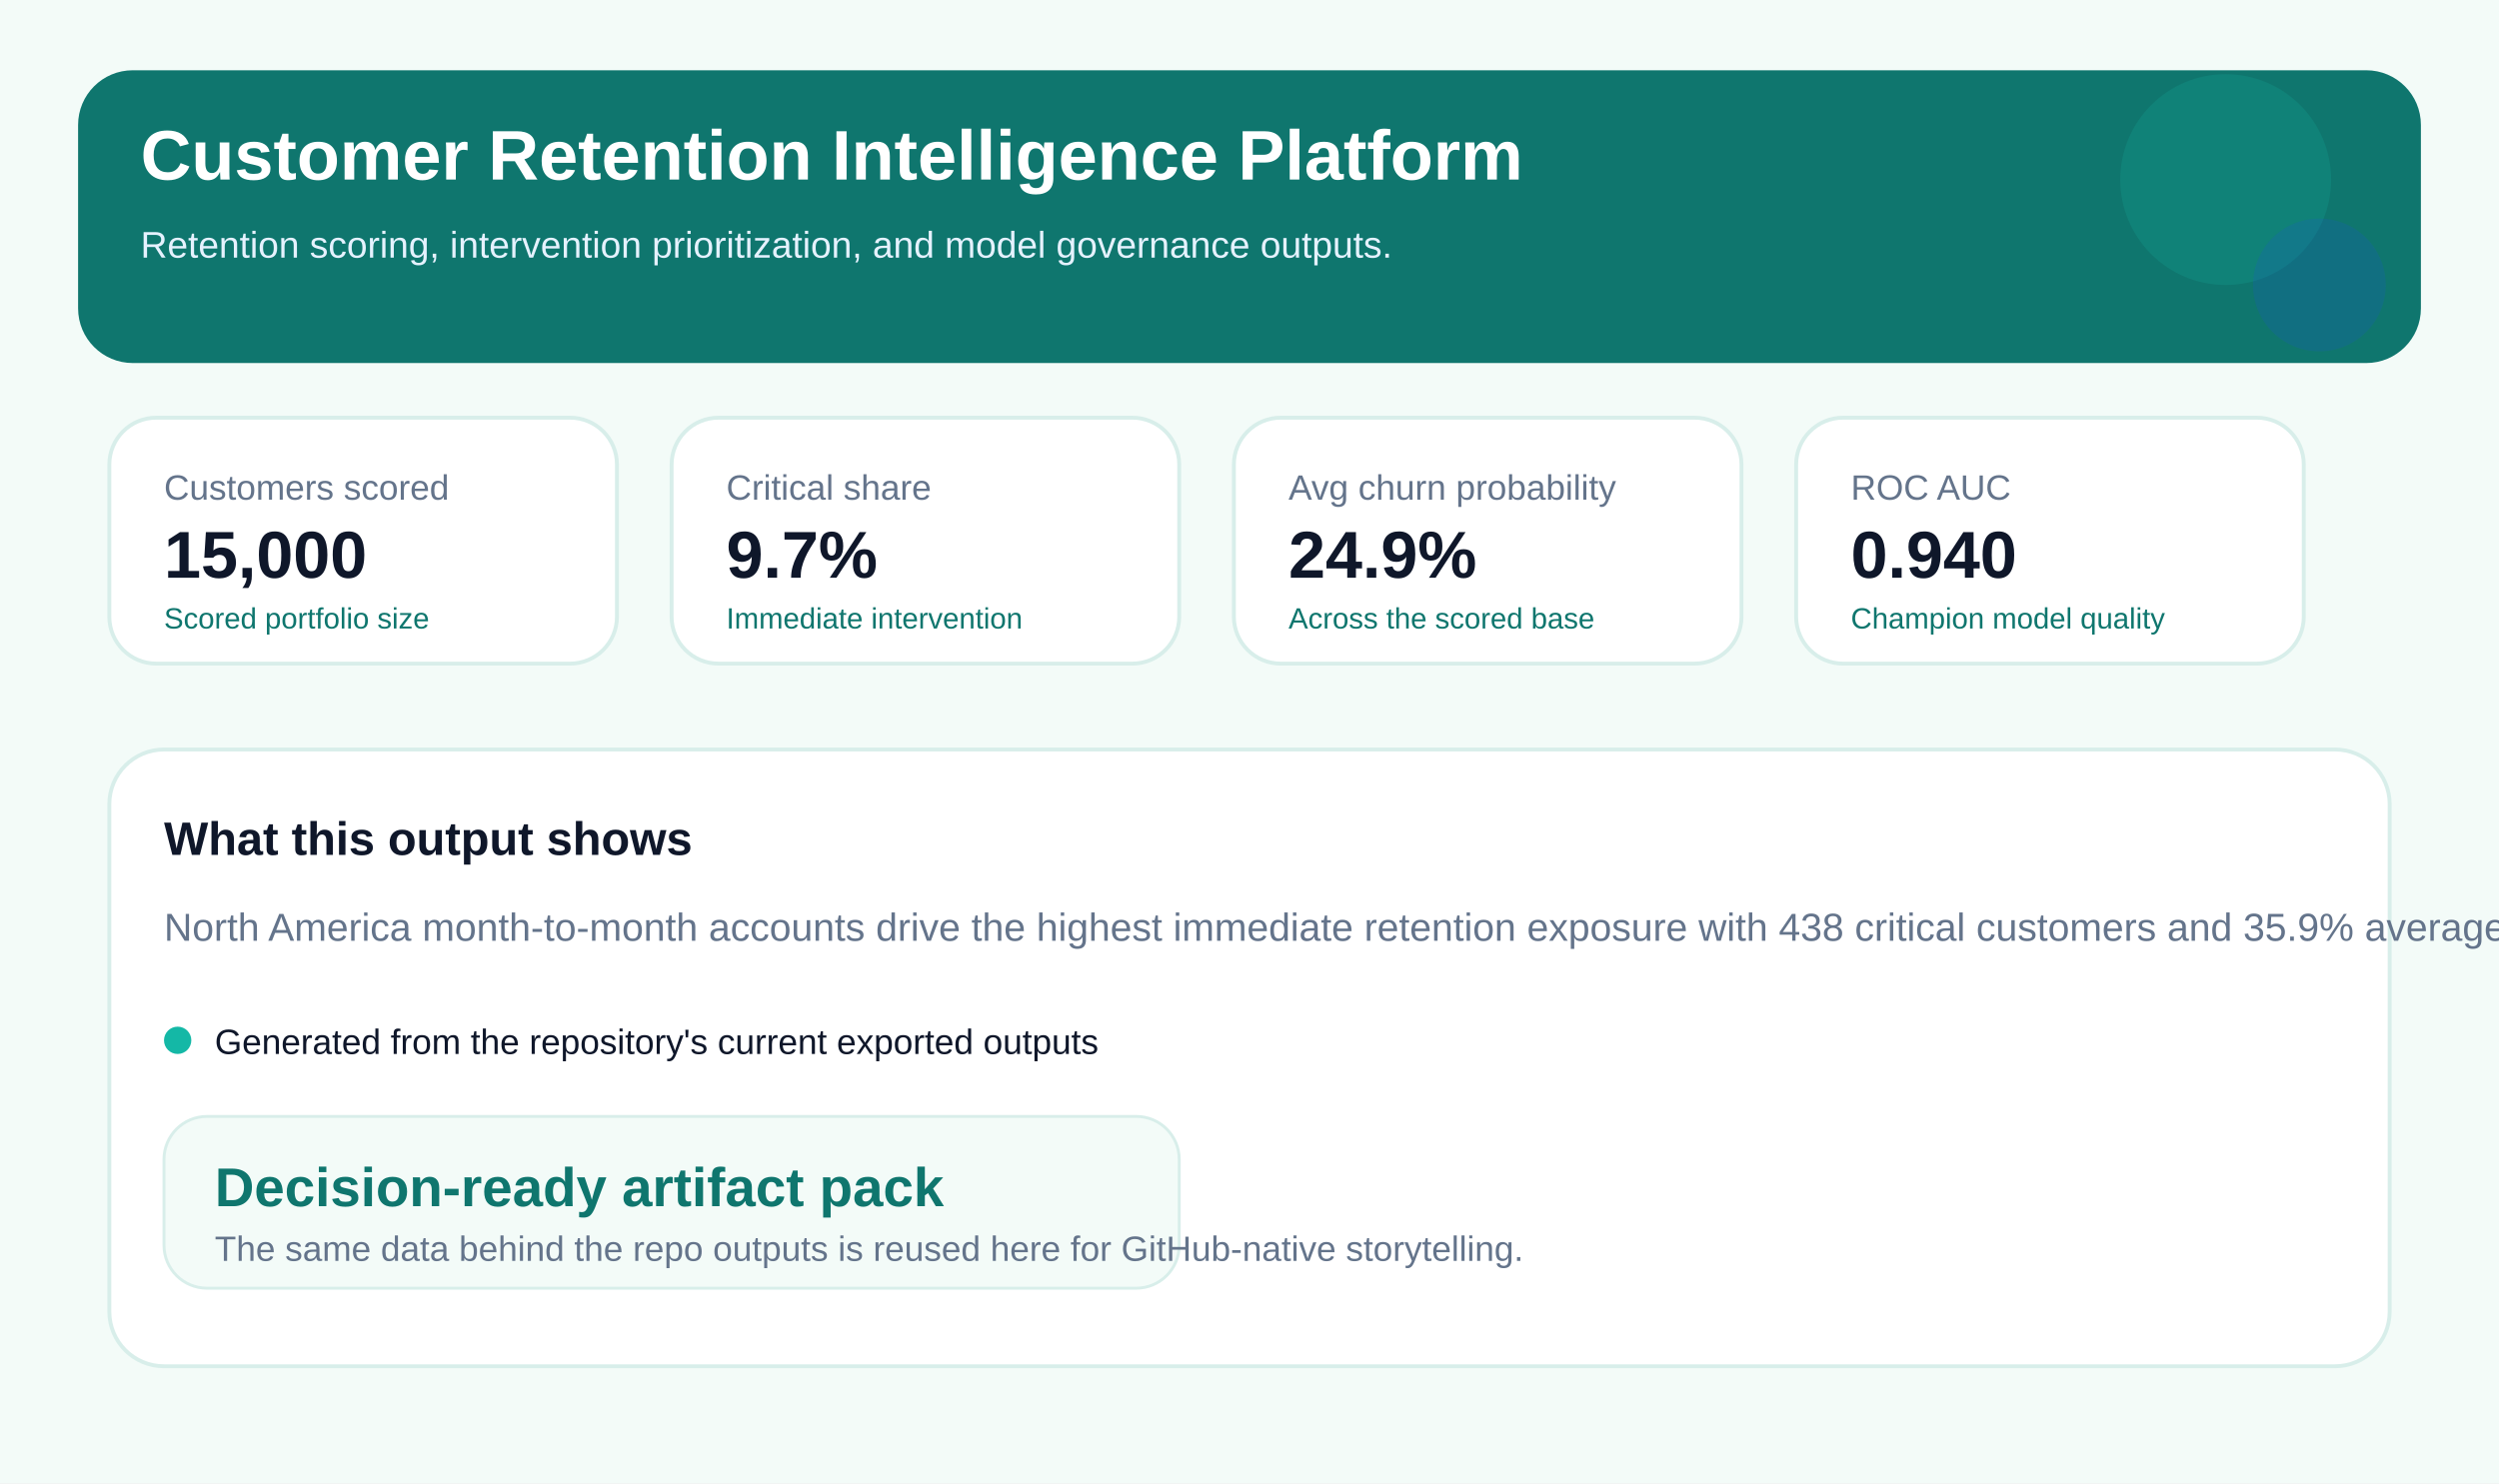
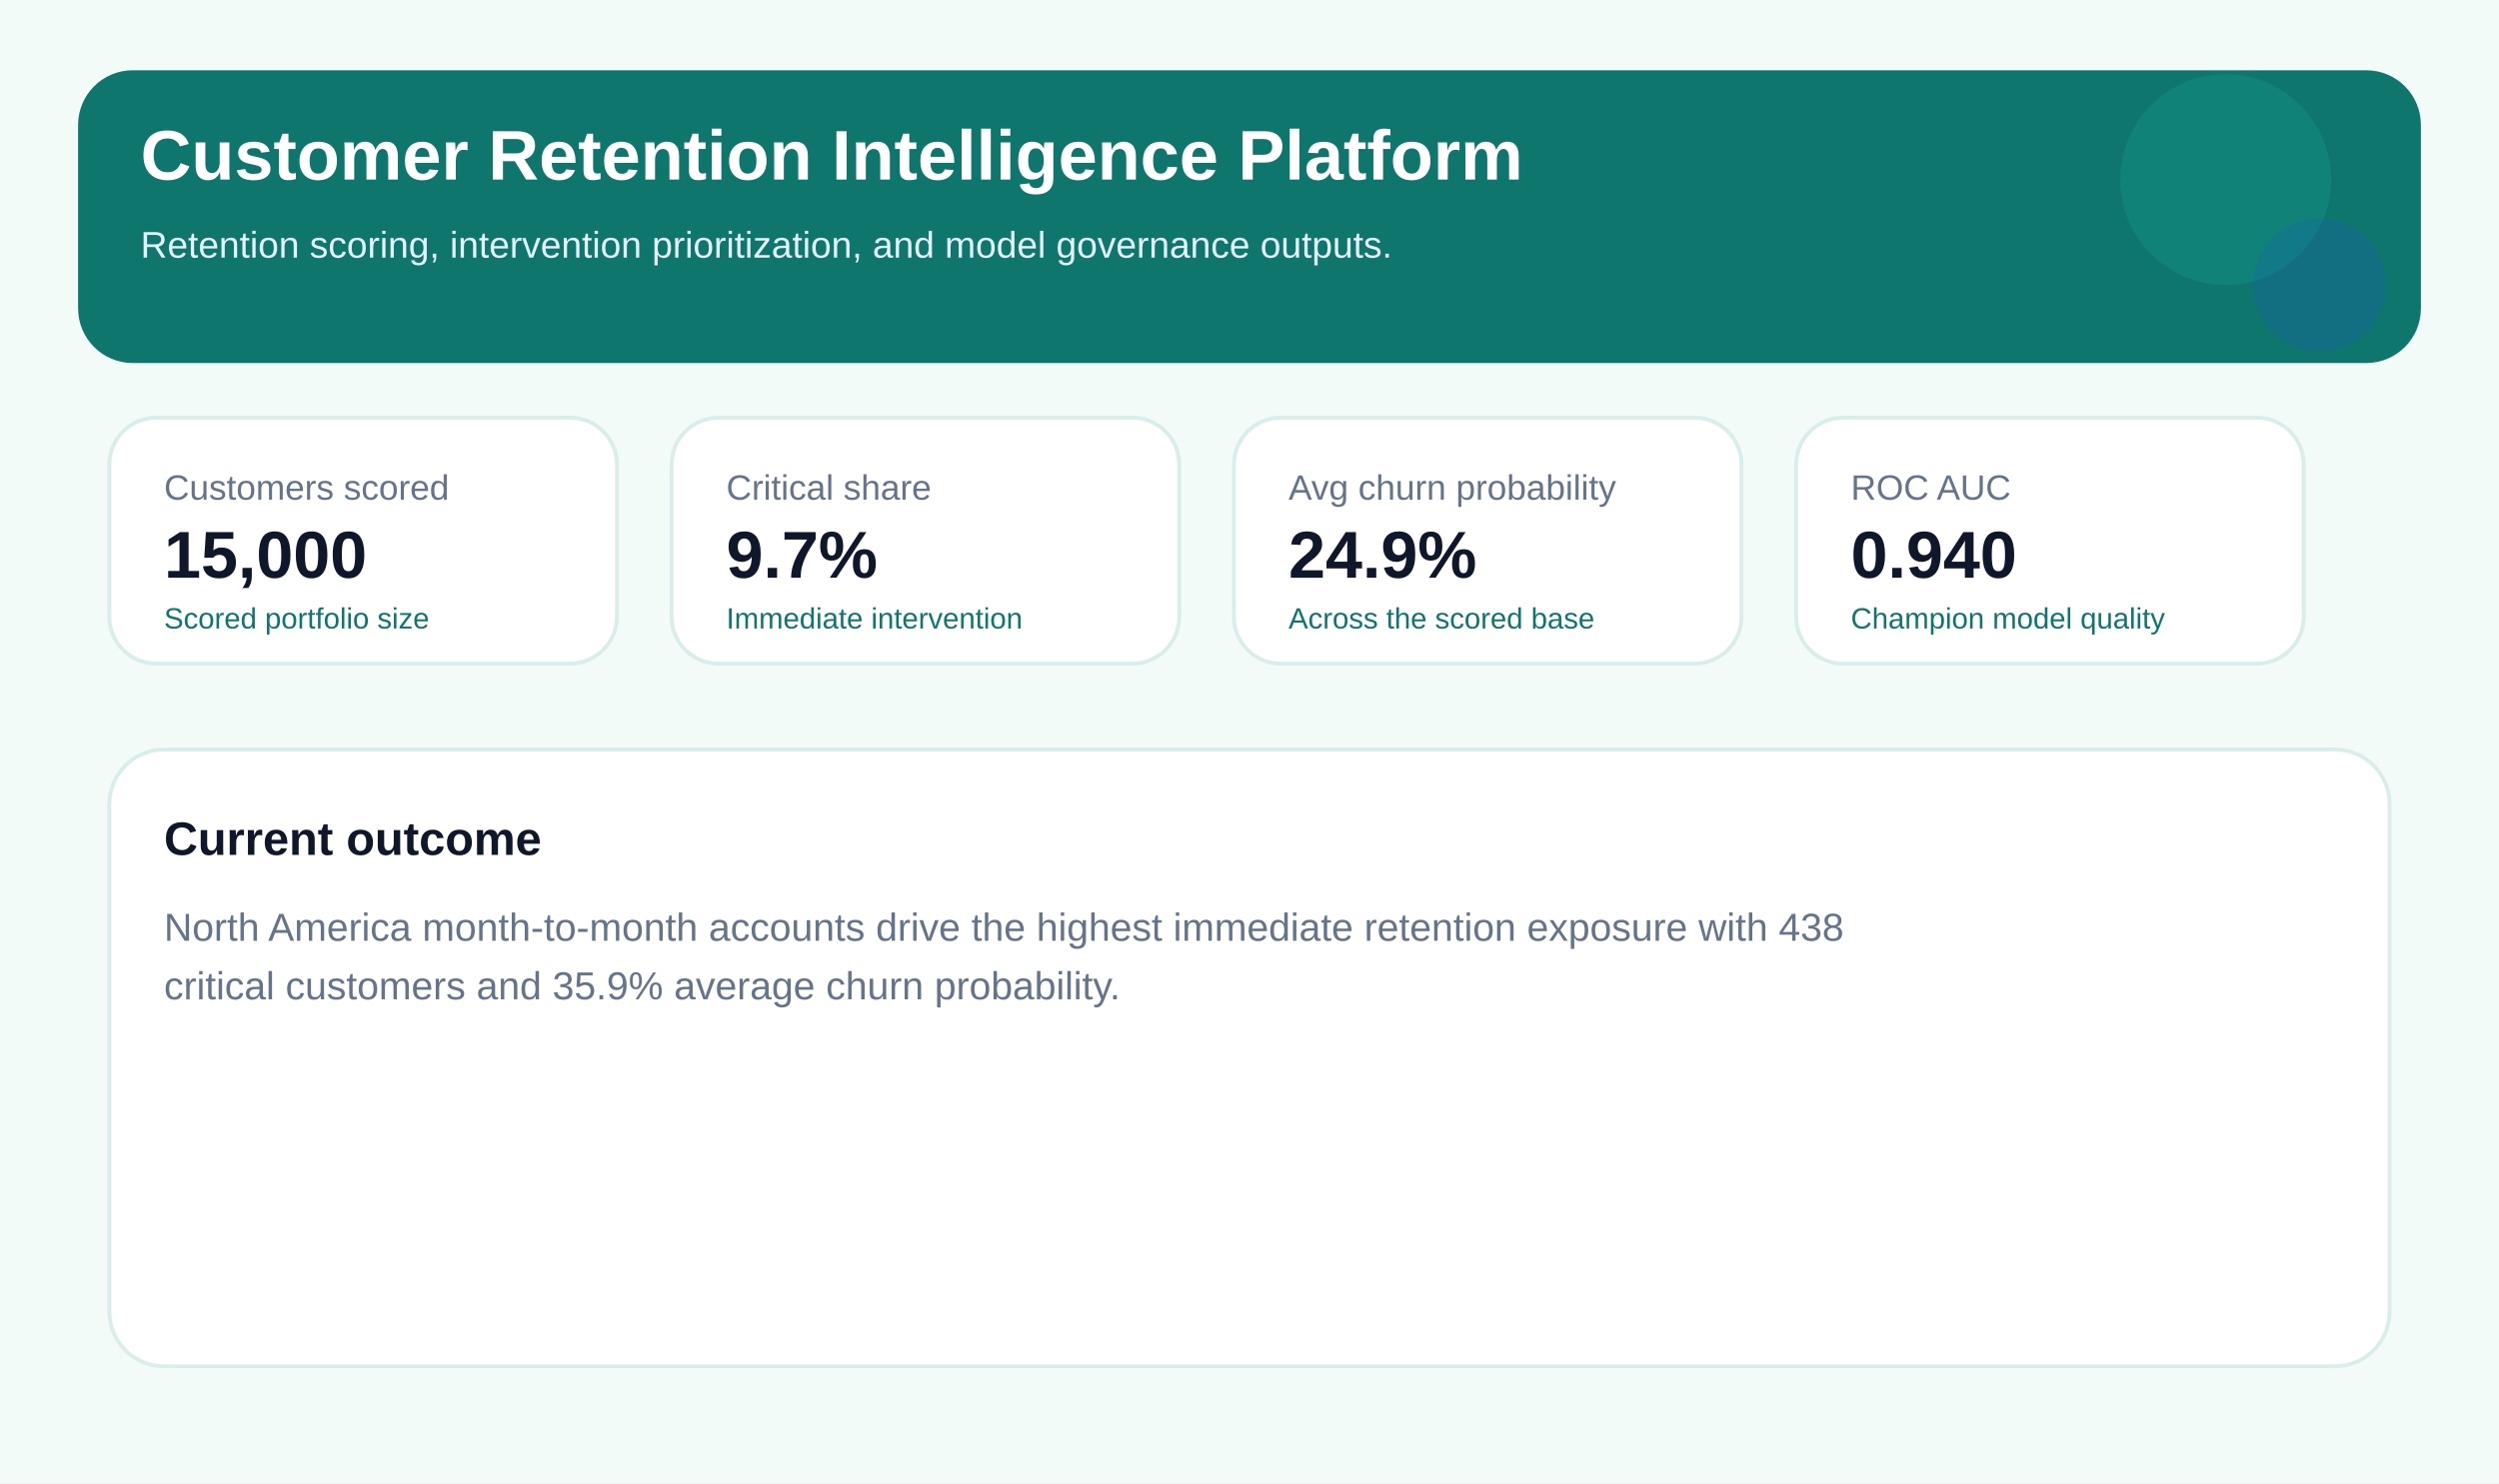
<svg xmlns="http://www.w3.org/2000/svg" width="1280" height="760" viewBox="0 0 1280 760" role="img" aria-label="Customer Retention Intelligence Platform">
  <rect width="1280" height="760" fill="#f3fbf8" />
  <rect x="40" y="36" width="1200" height="150" rx="28" fill="#0f766e" />
  <circle cx="1140" cy="92" r="54" fill="#14b8a6" opacity="0.18" />
  <circle cx="1188" cy="146" r="34" fill="#1d4ed8" opacity="0.18" />
  <text x="72" y="92" fill="#ffffff" font-size="36" font-family="Segoe UI, Arial, sans-serif" font-weight="700">Customer Retention Intelligence Platform</text>
  <text x="72" y="132" fill="#e5f2ff" font-size="19" font-family="Segoe UI, Arial, sans-serif">Retention scoring, intervention prioritization, and model governance outputs.</text>
  <rect x="56" y="214" width="260" height="126" rx="24" fill="#ffffff" stroke="#d8eeea" stroke-width="2" />
  <text x="84" y="256" fill="#64748b" font-size="18" font-family="Segoe UI, Arial, sans-serif">Customers scored</text>
  <text x="84" y="296" fill="#0f172a" font-size="34" font-family="Segoe UI, Arial, sans-serif" font-weight="700">15,000</text>
  <text x="84" y="322" fill="#0f766e" font-size="15" font-family="Segoe UI, Arial, sans-serif">Scored portfolio size</text>
  <rect x="344" y="214" width="260" height="126" rx="24" fill="#ffffff" stroke="#d8eeea" stroke-width="2" />
  <text x="372" y="256" fill="#64748b" font-size="18" font-family="Segoe UI, Arial, sans-serif">Critical share</text>
  <text x="372" y="296" fill="#0f172a" font-size="34" font-family="Segoe UI, Arial, sans-serif" font-weight="700">9.7%</text>
  <text x="372" y="322" fill="#0f766e" font-size="15" font-family="Segoe UI, Arial, sans-serif">Immediate intervention</text>
  <rect x="632" y="214" width="260" height="126" rx="24" fill="#ffffff" stroke="#d8eeea" stroke-width="2" />
  <text x="660" y="256" fill="#64748b" font-size="18" font-family="Segoe UI, Arial, sans-serif">Avg churn probability</text>
  <text x="660" y="296" fill="#0f172a" font-size="34" font-family="Segoe UI, Arial, sans-serif" font-weight="700">24.9%</text>
  <text x="660" y="322" fill="#0f766e" font-size="15" font-family="Segoe UI, Arial, sans-serif">Across the scored base</text>
  <rect x="920" y="214" width="260" height="126" rx="24" fill="#ffffff" stroke="#d8eeea" stroke-width="2" />
  <text x="948" y="256" fill="#64748b" font-size="18" font-family="Segoe UI, Arial, sans-serif">ROC AUC</text>
  <text x="948" y="296" fill="#0f172a" font-size="34" font-family="Segoe UI, Arial, sans-serif" font-weight="700">0.940</text>
  <text x="948" y="322" fill="#0f766e" font-size="15" font-family="Segoe UI, Arial, sans-serif">Champion model quality</text>
  <rect x="56" y="384" width="1168" height="316" rx="28" fill="#ffffff" stroke="#d8eeea" stroke-width="2" />
-   <text x="84" y="438" fill="#0f172a" font-size="24" font-family="Segoe UI, Arial, sans-serif" font-weight="700">What this output shows</text>
-   <text x="84" y="482" fill="#64748b" font-size="20" font-family="Segoe UI, Arial, sans-serif">North America month-to-month accounts drive the highest immediate retention exposure with 438 critical customers and 35.9% average churn probability.</text>
-   <rect x="84" y="526" width="14" height="14" rx="7" fill="#14b8a6" />
-   <text x="110" y="540" fill="#0f172a" font-size="18" font-family="Segoe UI, Arial, sans-serif">Generated from the repository's current exported outputs</text>
-   <rect x="84" y="572" width="520" height="88" rx="22" fill="#f3fbf8" stroke="#d8eeea" stroke-width="1.5" />
-   <text x="110" y="618" fill="#0f766e" font-size="28" font-family="Segoe UI, Arial, sans-serif" font-weight="700">Decision-ready artifact pack</text>
-   <text x="110" y="646" fill="#64748b" font-size="18" font-family="Segoe UI, Arial, sans-serif">The same data behind the repo outputs is reused here for GitHub-native storytelling.</text>
+   <text x="84" y="438" fill="#0f172a" font-size="24" font-family="Segoe UI, Arial, sans-serif" font-weight="700">Current outcome</text>
+   <text x="84" y="482" fill="#64748b" font-size="20" font-family="Segoe UI, Arial, sans-serif">North America month-to-month accounts drive the highest immediate retention exposure with 438</text>
+   <text x="84" y="512" fill="#64748b" font-size="20" font-family="Segoe UI, Arial, sans-serif">critical customers and 35.9% average churn probability.</text>
</svg>
